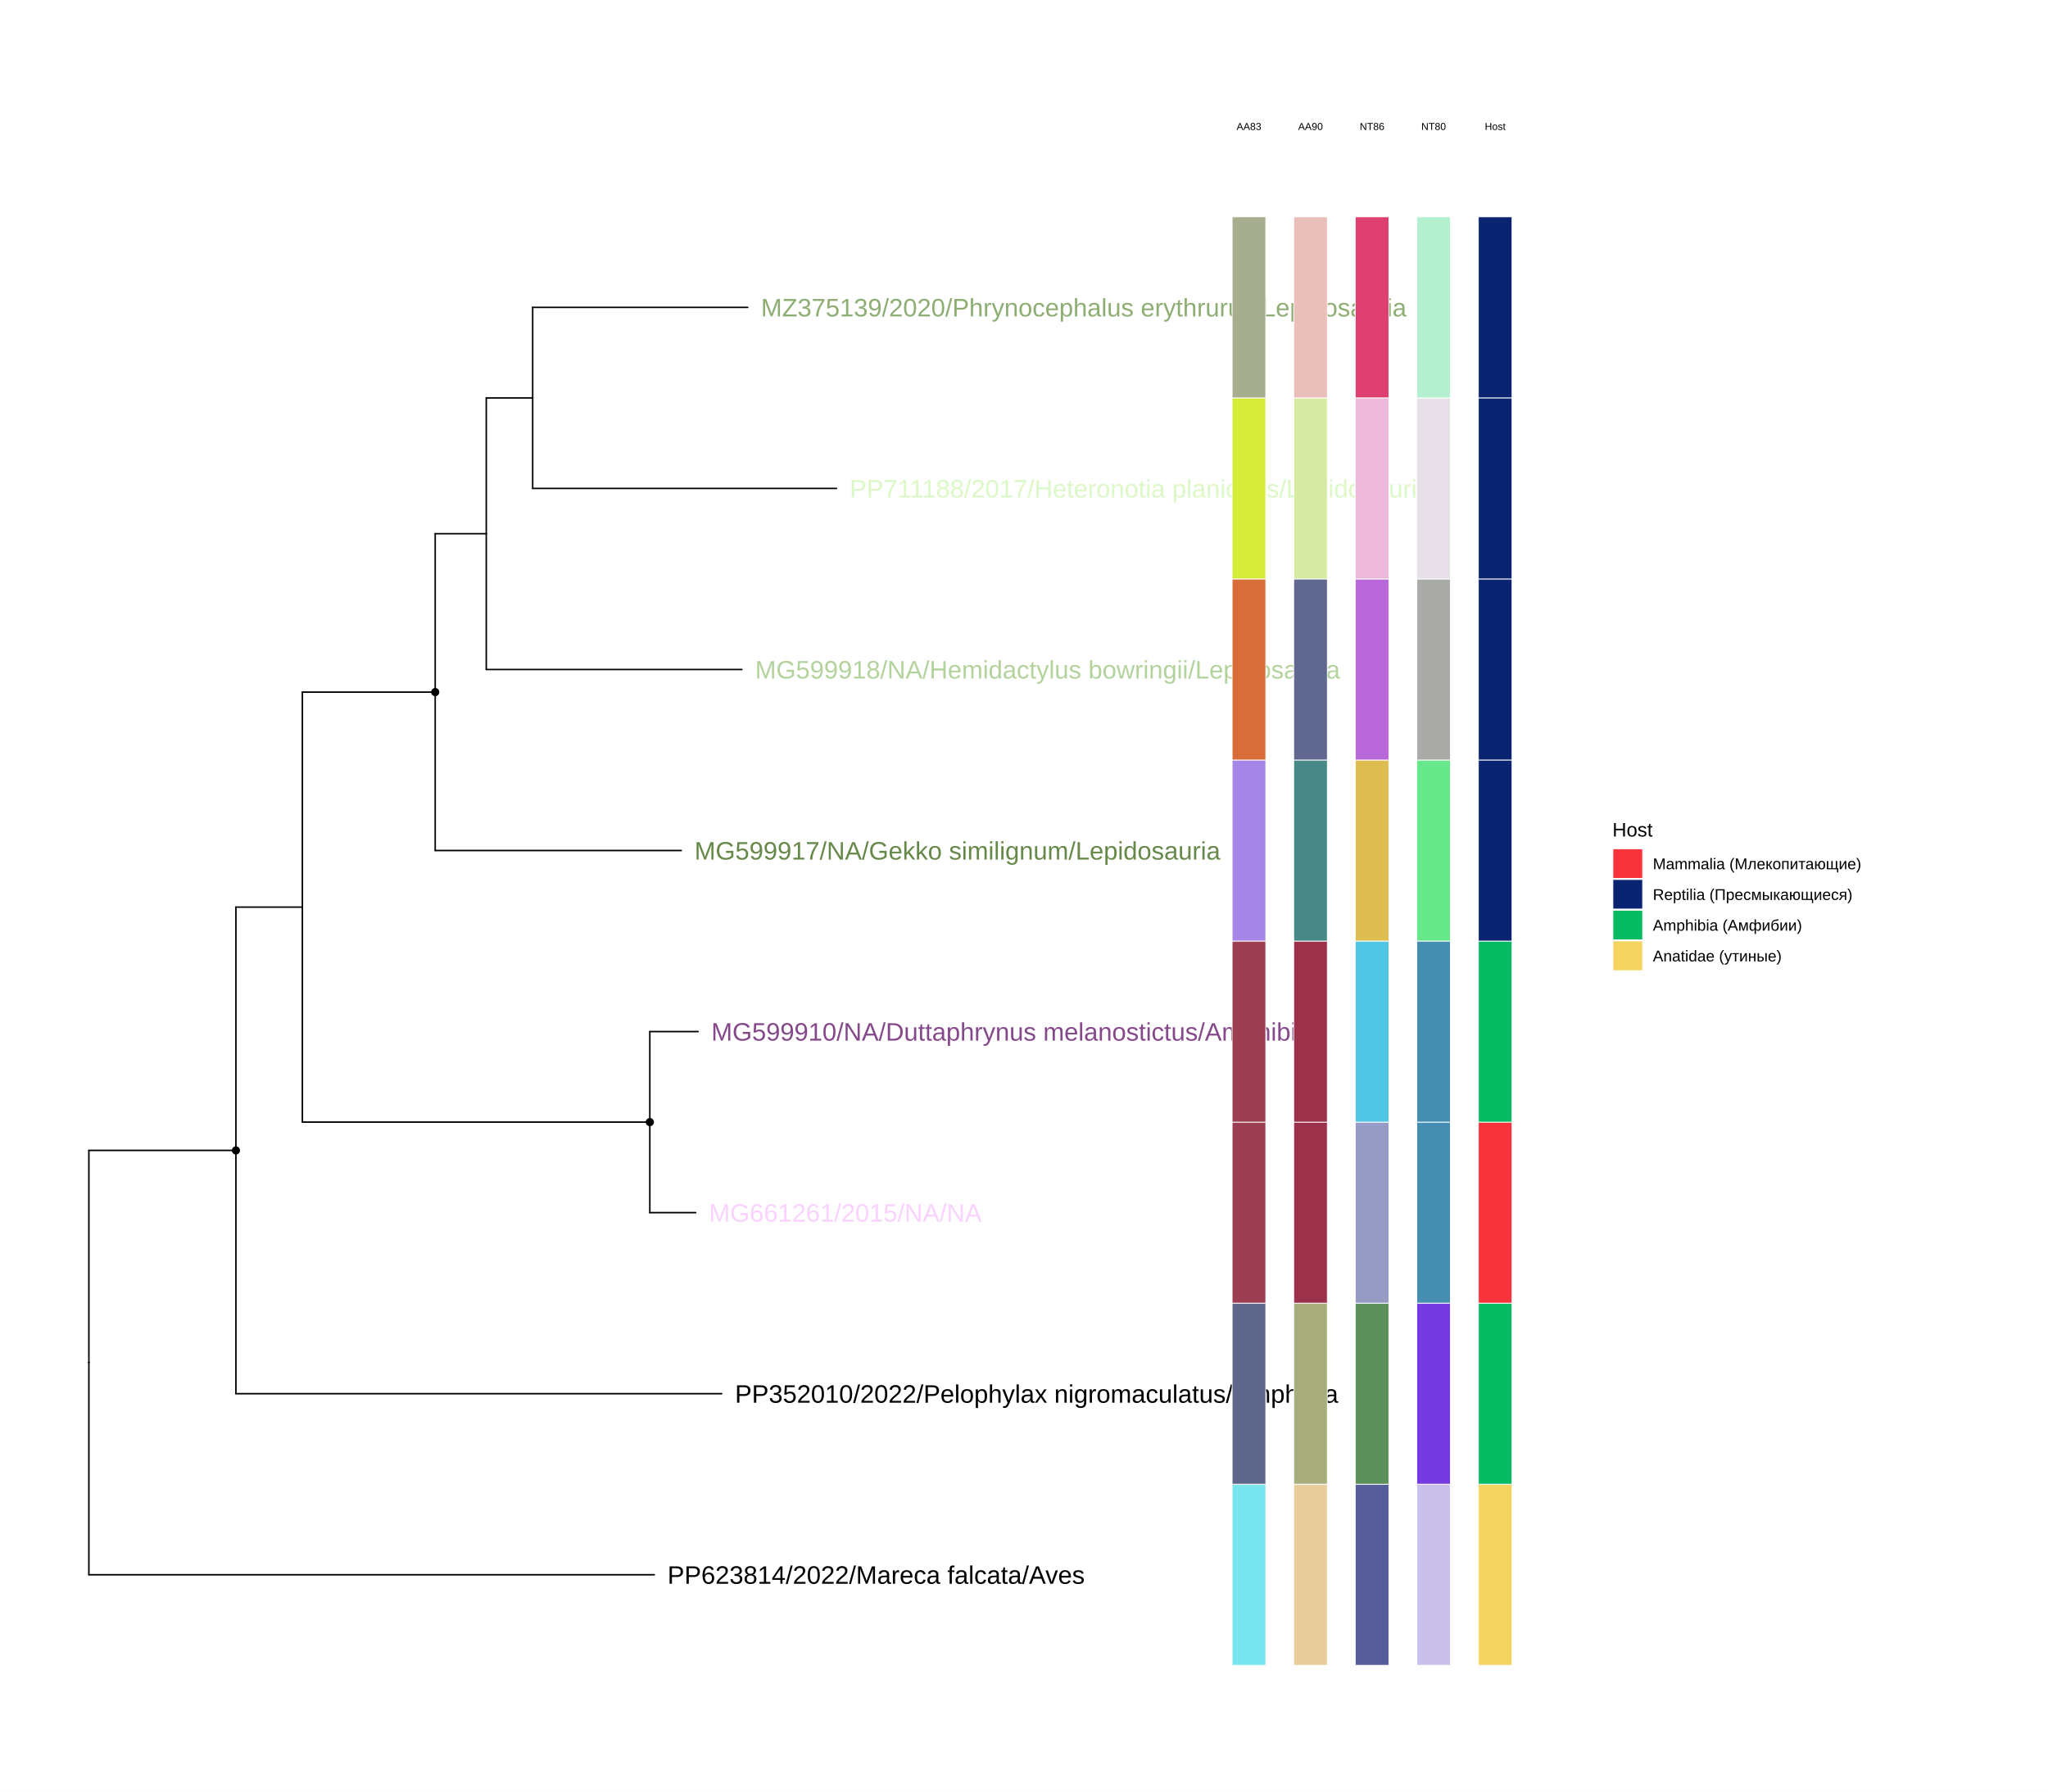
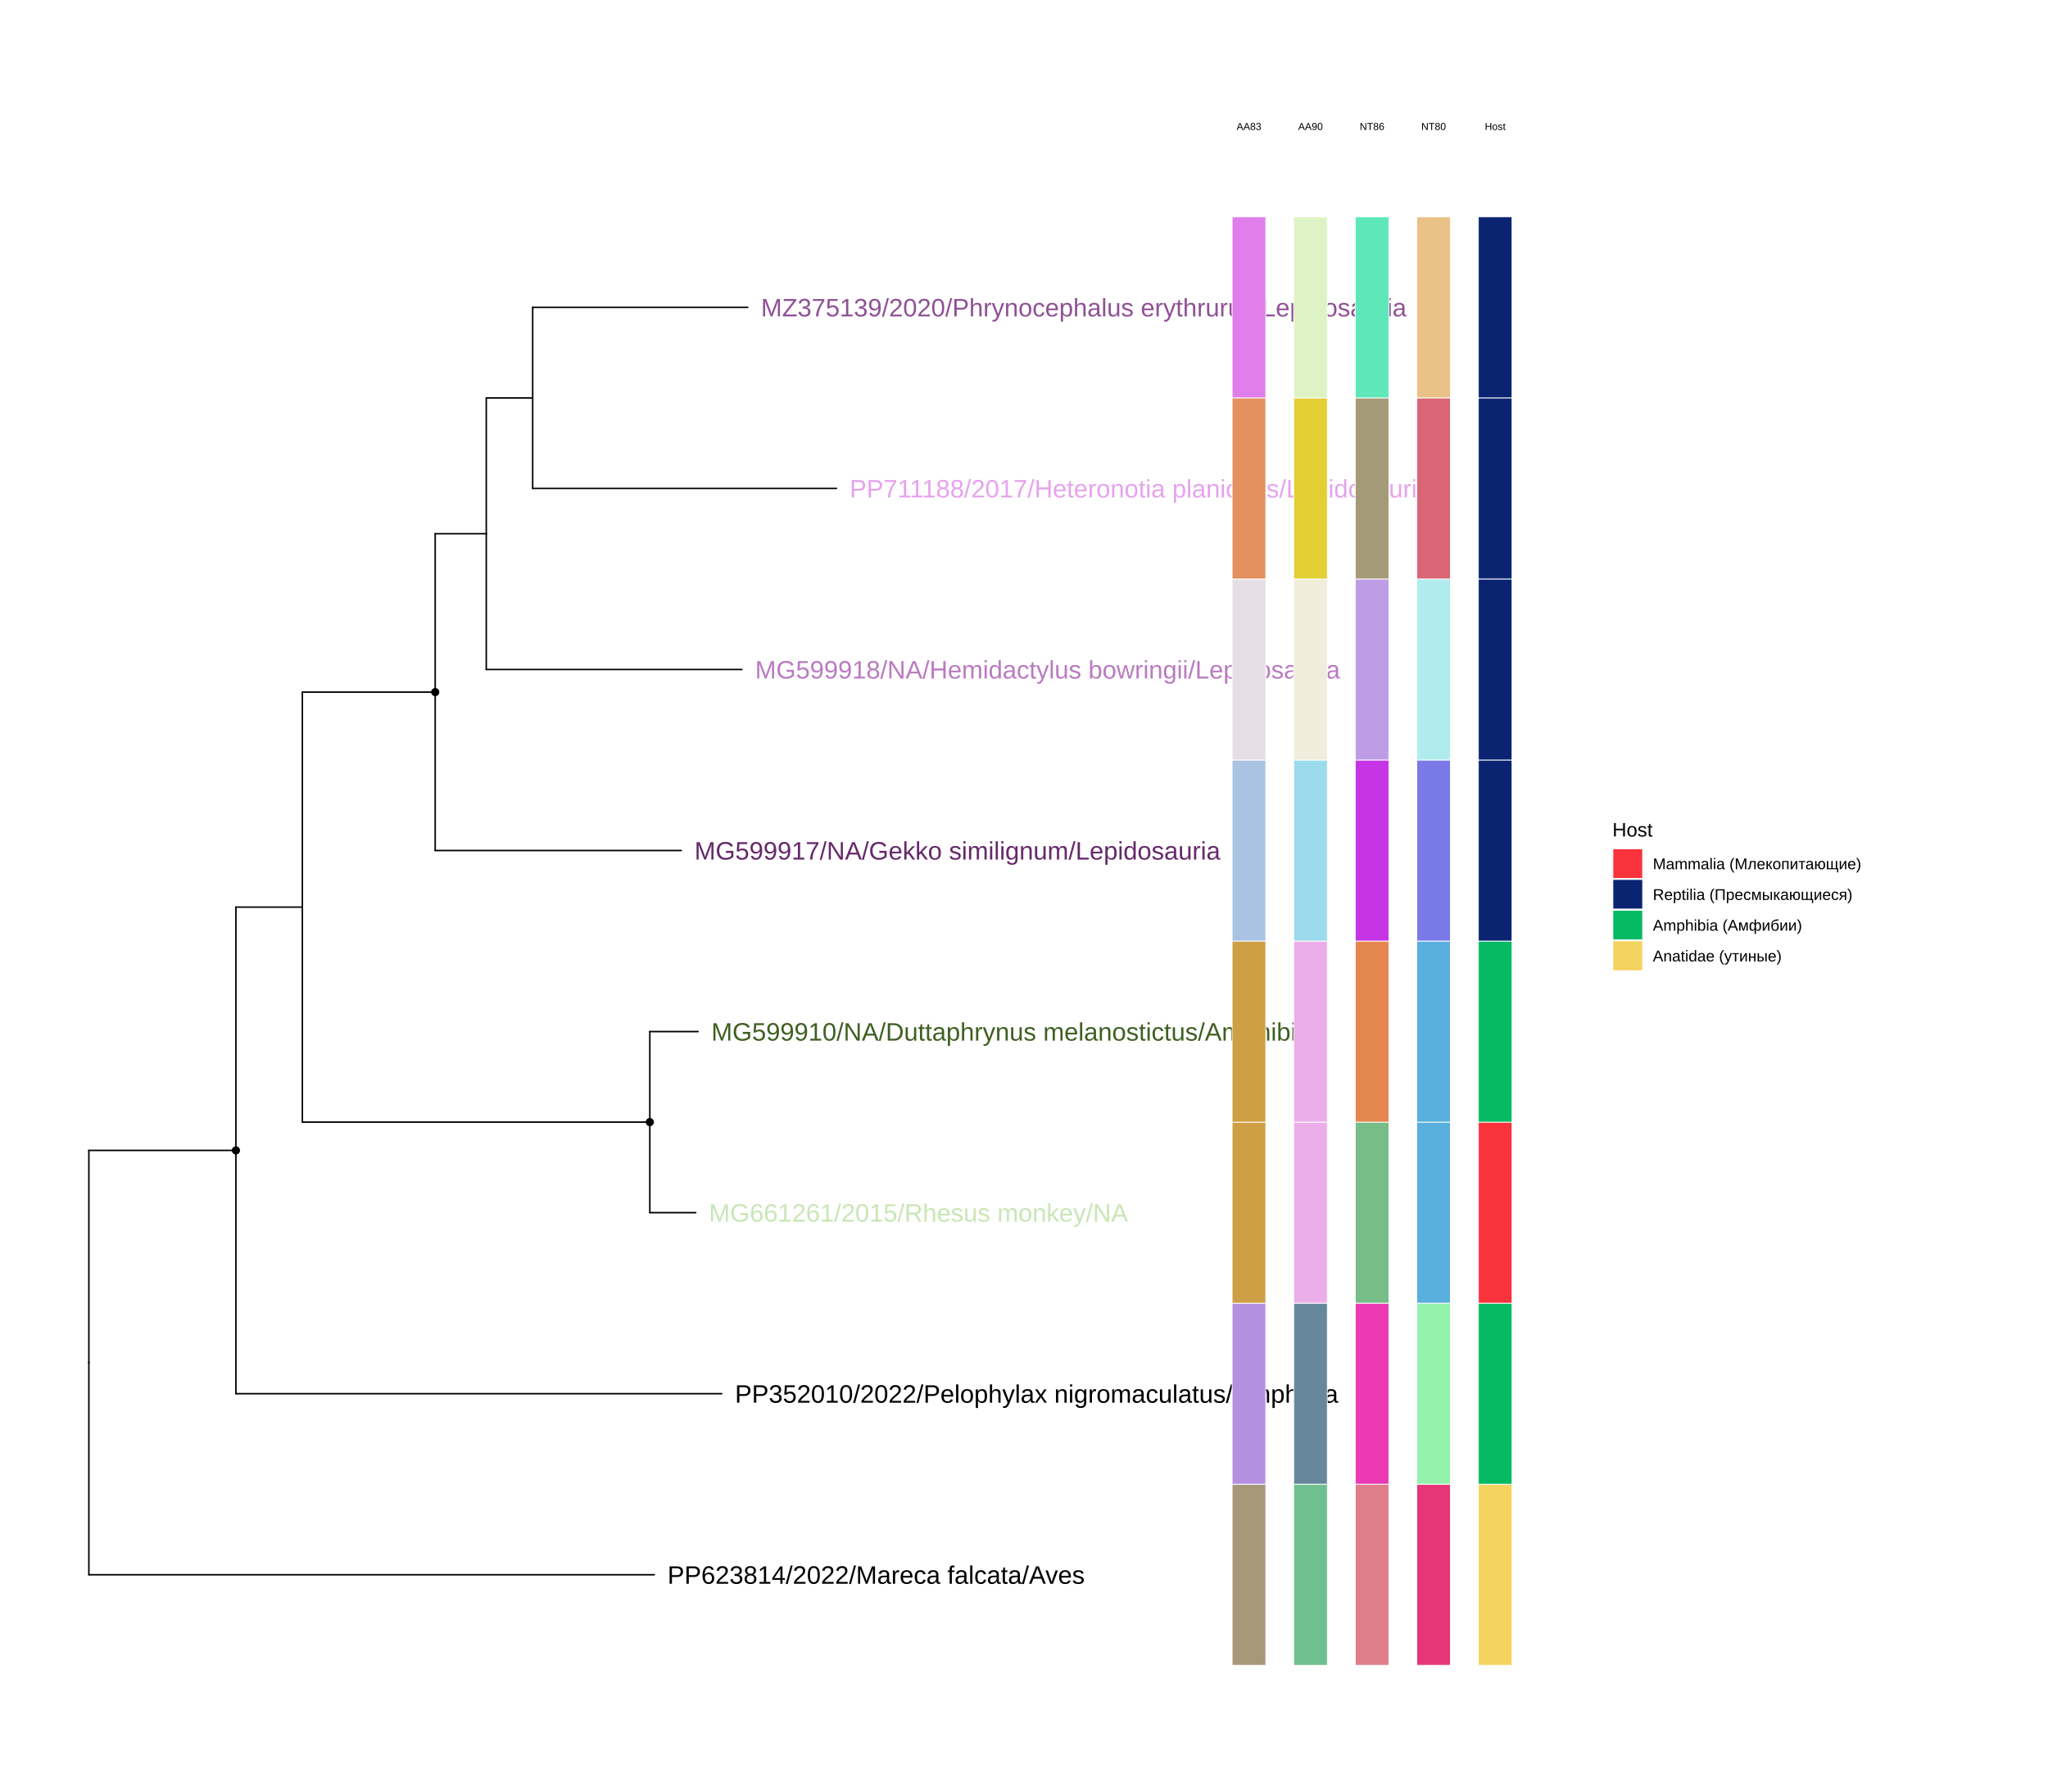
<svg xmlns="http://www.w3.org/2000/svg" width="1152.00pt" height="1008.00pt" viewBox="0 0 1152.00 1008.00">
  <g class="svglite">
    <defs>
      <style type="text/css">
    .svglite line, .svglite polyline, .svglite polygon, .svglite path, .svglite rect, .svglite circle {
      fill: none;
      stroke: #000000;
      stroke-linecap: round;
      stroke-linejoin: round;
      stroke-miterlimit: 10.00;
    }
    .svglite text {
      white-space: pre;
    }
    .svglite g.glyphgroup path {
      fill: inherit;
      stroke: none;
    }
  </style>
    </defs>
    <rect width="100%" height="100%" style="stroke: none; fill: #FFFFFF;" />
    <defs>
      <clipPath id="cpMC4wMHwxMTUyLjAwfDAuMDB8MTAwOC4wMA==">
        <rect x="0.00" y="0.00" width="1152.00" height="1008.00" />
      </clipPath>
    </defs>
    <g clip-path="url(#cpMC4wMHwxMTUyLjAwfDAuMDB8MTAwOC4wMA==)">
      <rect x="0.00" y="0.00" width="1152.00" height="1008.00" style="stroke-width: 1.07; stroke: #FFFFFF; fill: #FFFFFF;" />
    </g>
    <defs>
      <clipPath id="cpOS45Nnw4OTAuNTR8OS45Nnw5OTguMDQ=">
        <rect x="9.96" y="9.96" width="880.58" height="988.07" />
      </clipPath>
    </defs>
    <g clip-path="url(#cpOS45Nnw4OTAuNTR8OS45Nnw5OTguMDQ=)">
      <rect x="9.96" y="9.96" width="880.58" height="988.07" style="stroke-width: 1.07; stroke: #FFFFFF; fill: #FFFFFF;" />
      <line x1="49.99" y1="885.99" x2="368.04" y2="885.99" style="stroke-width: 0.85;" />
      <line x1="299.63" y1="274.81" x2="470.51" y2="274.81" style="stroke-width: 0.85;" />
      <line x1="299.63" y1="172.94" x2="420.62" y2="172.94" style="stroke-width: 0.85;" />
      <line x1="273.53" y1="376.67" x2="417.31" y2="376.67" style="stroke-width: 0.85;" />
      <line x1="244.80" y1="478.53" x2="383.22" y2="478.53" style="stroke-width: 0.85;" />
      <line x1="365.53" y1="682.26" x2="391.35" y2="682.26" style="stroke-width: 0.85;" />
      <line x1="365.53" y1="580.40" x2="392.68" y2="580.40" style="stroke-width: 0.85;" />
      <line x1="132.70" y1="784.12" x2="405.98" y2="784.12" style="stroke-width: 0.85;" />
      <line x1="49.99" y1="766.62" x2="49.99" y2="766.62" style="stroke-width: 0.85;" />
      <line x1="49.99" y1="647.25" x2="132.70" y2="647.25" style="stroke-width: 0.85;" />
      <line x1="132.70" y1="510.37" x2="170.08" y2="510.37" style="stroke-width: 0.85;" />
      <line x1="170.08" y1="389.40" x2="244.80" y2="389.40" style="stroke-width: 0.85;" />
      <line x1="244.80" y1="300.27" x2="273.53" y2="300.27" style="stroke-width: 0.85;" />
      <line x1="273.53" y1="223.88" x2="299.63" y2="223.88" style="stroke-width: 0.85;" />
      <line x1="170.08" y1="631.33" x2="365.53" y2="631.33" style="stroke-width: 0.85;" />
      <line x1="49.99" y1="766.62" x2="49.99" y2="885.99" style="stroke-width: 0.85;" />
      <line x1="299.63" y1="223.88" x2="299.63" y2="274.81" style="stroke-width: 0.85;" />
      <line x1="299.63" y1="223.88" x2="299.63" y2="172.94" style="stroke-width: 0.85;" />
      <line x1="273.53" y1="300.27" x2="273.53" y2="376.67" style="stroke-width: 0.85;" />
      <line x1="244.80" y1="389.40" x2="244.80" y2="478.53" style="stroke-width: 0.85;" />
      <line x1="365.53" y1="631.33" x2="365.53" y2="682.26" style="stroke-width: 0.85;" />
      <line x1="365.53" y1="631.33" x2="365.53" y2="580.40" style="stroke-width: 0.85;" />
      <line x1="132.70" y1="647.25" x2="132.70" y2="784.12" style="stroke-width: 0.85;" />
      <line x1="49.99" y1="766.62" x2="49.99" y2="766.62" style="stroke-width: 0.85;" />
      <line x1="49.99" y1="766.62" x2="49.99" y2="647.25" style="stroke-width: 0.85;" />
      <line x1="132.70" y1="647.25" x2="132.70" y2="510.37" style="stroke-width: 0.85;" />
      <line x1="170.08" y1="510.37" x2="170.08" y2="389.40" style="stroke-width: 0.85;" />
      <line x1="244.80" y1="389.40" x2="244.80" y2="300.27" style="stroke-width: 0.85;" />
      <line x1="273.53" y1="300.27" x2="273.53" y2="223.88" style="stroke-width: 0.85;" />
      <line x1="170.08" y1="510.37" x2="170.08" y2="631.33" style="stroke-width: 0.85;" />
-       <text x="390.65" y="483.62" style="font-size: 14.23px;fill: #668848; font-family: &quot;Arial&quot;;" textLength="295.55px" lengthAdjust="spacingAndGlyphs">MG599917/NA/Gekko similignum/Lepidosauria</text>
-       <text x="400.11" y="585.49" style="font-size: 14.23px;fill: #85498B; font-family: &quot;Arial&quot;;" textLength="336.66px" lengthAdjust="spacingAndGlyphs">MG599910/NA/Duttaphrynus melanostictus/Amphibia</text>
-       <text x="428.05" y="178.03" style="font-size: 14.23px;fill: #8DAD72; font-family: &quot;Arial&quot;;" textLength="362.77px" lengthAdjust="spacingAndGlyphs">MZ375139/2020/Phrynocephalus erythrurus/Lepidosauria</text>
-       <text x="424.74" y="381.76" style="font-size: 14.23px;fill: #B3D29C; font-family: &quot;Arial&quot;;" textLength="328.73px" lengthAdjust="spacingAndGlyphs">MG599918/NA/Hemidactylus bowringii/Lepidosauria</text>
-       <text x="477.94" y="279.90" style="font-size: 14.23px;fill: #DBF8C6; font-family: &quot;Arial&quot;;" textLength="326.69px" lengthAdjust="spacingAndGlyphs">PP711188/2017/Heteronotia planiceps/Lepidosauria</text>
-       <text x="398.78" y="687.35" style="font-size: 14.23px;fill: #FAD2FF; font-family: &quot;Arial&quot;;" textLength="153.33px" lengthAdjust="spacingAndGlyphs">MG661261/2015/NA/NA</text>
+       <text x="400.11" y="585.49" style="font-size: 14.23px;fill: #3F5F22; font-family: &quot;Arial&quot;;" textLength="336.66px" lengthAdjust="spacingAndGlyphs">MG599910/NA/Duttaphrynus melanostictus/Amphibia</text>
+       <text x="390.65" y="483.62" style="font-size: 14.23px;fill: #65296A; font-family: &quot;Arial&quot;;" textLength="295.55px" lengthAdjust="spacingAndGlyphs">MG599917/NA/Gekko similignum/Lepidosauria</text>
+       <text x="428.05" y="178.03" style="font-size: 14.23px;fill: #8F5195; font-family: &quot;Arial&quot;;" textLength="362.77px" lengthAdjust="spacingAndGlyphs">MZ375139/2020/Phrynocephalus erythrurus/Lepidosauria</text>
+       <text x="424.74" y="381.76" style="font-size: 14.23px;fill: #BA7AC0; font-family: &quot;Arial&quot;;" textLength="328.73px" lengthAdjust="spacingAndGlyphs">MG599918/NA/Hemidactylus bowringii/Lepidosauria</text>
+       <text x="398.78" y="687.35" style="font-size: 14.23px;fill: #C8E6B5; font-family: &quot;Arial&quot;;" textLength="235.52px" lengthAdjust="spacingAndGlyphs">MG661261/2015/Rhesus monkey/NA</text>
+       <text x="477.94" y="279.90" style="font-size: 14.23px;fill: #E5A3EC; font-family: &quot;Arial&quot;;" textLength="326.69px" lengthAdjust="spacingAndGlyphs">PP711188/2017/Heteronotia planiceps/Lepidosauria</text>
      <text x="375.47" y="891.08" style="font-size: 14.23px; font-family: &quot;Arial&quot;;" textLength="234.50px" lengthAdjust="spacingAndGlyphs">PP623814/2022/Mareca falcata/Aves</text>
      <text x="413.41" y="789.21" style="font-size: 14.23px; font-family: &quot;Arial&quot;;" textLength="339.06px" lengthAdjust="spacingAndGlyphs">PP352010/2022/Pelophylax nigromaculatus/Amphibia</text>
      <circle cx="132.70" cy="647.25" r="1.95" style="stroke-width: 0.71; fill: #000000;" />
      <circle cx="244.80" cy="389.40" r="1.95" style="stroke-width: 0.71; fill: #000000;" />
      <circle cx="365.53" cy="631.33" r="1.95" style="stroke-width: 0.71; fill: #000000;" />
-       <rect x="693.07" y="835.06" width="18.92" height="101.86" style="stroke-width: 0.43; stroke: #FFFFFF; stroke-linecap: butt; stroke-linejoin: miter; fill: #77E4EE;" />
-       <rect x="693.07" y="733.19" width="18.92" height="101.86" style="stroke-width: 0.43; stroke: #FFFFFF; stroke-linecap: butt; stroke-linejoin: miter; fill: #5F668C;" />
-       <rect x="693.07" y="631.33" width="18.92" height="101.86" style="stroke-width: 0.43; stroke: #FFFFFF; stroke-linecap: butt; stroke-linejoin: miter; fill: #9D3F52;" />
-       <rect x="693.07" y="529.47" width="18.92" height="101.86" style="stroke-width: 0.43; stroke: #FFFFFF; stroke-linecap: butt; stroke-linejoin: miter; fill: #9D3F52;" />
-       <rect x="693.07" y="427.60" width="18.92" height="101.86" style="stroke-width: 0.43; stroke: #FFFFFF; stroke-linecap: butt; stroke-linejoin: miter; fill: #A585E6;" />
-       <rect x="693.07" y="325.74" width="18.92" height="101.86" style="stroke-width: 0.43; stroke: #FFFFFF; stroke-linecap: butt; stroke-linejoin: miter; fill: #D96D3A;" />
-       <rect x="693.07" y="223.88" width="18.92" height="101.86" style="stroke-width: 0.43; stroke: #FFFFFF; stroke-linecap: butt; stroke-linejoin: miter; fill: #D5ED38;" />
-       <rect x="693.07" y="122.01" width="18.92" height="101.86" style="stroke-width: 0.43; stroke: #FFFFFF; stroke-linecap: butt; stroke-linejoin: miter; fill: #A7AE8F;" />
+       <rect x="693.07" y="835.06" width="18.92" height="101.86" style="stroke-width: 0.43; stroke: #FFFFFF; stroke-linecap: butt; stroke-linejoin: miter; fill: #A8987A;" />
+       <rect x="693.07" y="733.19" width="18.92" height="101.86" style="stroke-width: 0.43; stroke: #FFFFFF; stroke-linecap: butt; stroke-linejoin: miter; fill: #B590E1;" />
+       <rect x="693.07" y="631.33" width="18.92" height="101.86" style="stroke-width: 0.43; stroke: #FFFFFF; stroke-linecap: butt; stroke-linejoin: miter; fill: #CF9F45;" />
+       <rect x="693.07" y="529.47" width="18.92" height="101.86" style="stroke-width: 0.43; stroke: #FFFFFF; stroke-linecap: butt; stroke-linejoin: miter; fill: #CF9F45;" />
+       <rect x="693.07" y="427.60" width="18.92" height="101.86" style="stroke-width: 0.43; stroke: #FFFFFF; stroke-linecap: butt; stroke-linejoin: miter; fill: #AAC3E2;" />
+       <rect x="693.07" y="325.74" width="18.92" height="101.86" style="stroke-width: 0.43; stroke: #FFFFFF; stroke-linecap: butt; stroke-linejoin: miter; fill: #E5DEE5;" />
+       <rect x="693.07" y="223.88" width="18.92" height="101.86" style="stroke-width: 0.43; stroke: #FFFFFF; stroke-linecap: butt; stroke-linejoin: miter; fill: #E2915F;" />
+       <rect x="693.07" y="122.01" width="18.92" height="101.86" style="stroke-width: 0.43; stroke: #FFFFFF; stroke-linecap: butt; stroke-linejoin: miter; fill: #E07FEB;" />
      <text x="702.54" y="73.12" text-anchor="middle" style="font-size: 5.69px; font-family: &quot;Arial&quot;;" textLength="13.91px" lengthAdjust="spacingAndGlyphs">AA83</text>
-       <rect x="727.70" y="835.06" width="18.92" height="101.86" style="stroke-width: 0.43; stroke: #FFFFFF; stroke-linecap: butt; stroke-linejoin: miter; fill: #E8CD9C;" />
-       <rect x="727.70" y="733.19" width="18.92" height="101.86" style="stroke-width: 0.43; stroke: #FFFFFF; stroke-linecap: butt; stroke-linejoin: miter; fill: #A7AD7D;" />
-       <rect x="727.70" y="631.33" width="18.92" height="101.86" style="stroke-width: 0.43; stroke: #FFFFFF; stroke-linecap: butt; stroke-linejoin: miter; fill: #9B314A;" />
-       <rect x="727.70" y="529.47" width="18.92" height="101.86" style="stroke-width: 0.43; stroke: #FFFFFF; stroke-linecap: butt; stroke-linejoin: miter; fill: #9B314A;" />
-       <rect x="727.70" y="427.60" width="18.92" height="101.86" style="stroke-width: 0.43; stroke: #FFFFFF; stroke-linecap: butt; stroke-linejoin: miter; fill: #478887;" />
-       <rect x="727.70" y="325.74" width="18.92" height="101.86" style="stroke-width: 0.43; stroke: #FFFFFF; stroke-linecap: butt; stroke-linejoin: miter; fill: #60688F;" />
-       <rect x="727.70" y="223.88" width="18.92" height="101.86" style="stroke-width: 0.43; stroke: #FFFFFF; stroke-linecap: butt; stroke-linejoin: miter; fill: #D7EAA4;" />
-       <rect x="727.70" y="122.01" width="18.92" height="101.86" style="stroke-width: 0.43; stroke: #FFFFFF; stroke-linecap: butt; stroke-linejoin: miter; fill: #EABFBA;" />
+       <rect x="727.70" y="835.06" width="18.92" height="101.86" style="stroke-width: 0.43; stroke: #FFFFFF; stroke-linecap: butt; stroke-linejoin: miter; fill: #70C08F;" />
+       <rect x="727.70" y="733.19" width="18.92" height="101.86" style="stroke-width: 0.43; stroke: #FFFFFF; stroke-linecap: butt; stroke-linejoin: miter; fill: #67889C;" />
+       <rect x="727.70" y="631.33" width="18.92" height="101.86" style="stroke-width: 0.43; stroke: #FFFFFF; stroke-linecap: butt; stroke-linejoin: miter; fill: #ECAEE8;" />
+       <rect x="727.70" y="529.47" width="18.92" height="101.86" style="stroke-width: 0.43; stroke: #FFFFFF; stroke-linecap: butt; stroke-linejoin: miter; fill: #ECAEE8;" />
+       <rect x="727.70" y="427.60" width="18.92" height="101.86" style="stroke-width: 0.43; stroke: #FFFFFF; stroke-linecap: butt; stroke-linejoin: miter; fill: #9BDBEB;" />
+       <rect x="727.70" y="325.74" width="18.92" height="101.86" style="stroke-width: 0.43; stroke: #FFFFFF; stroke-linecap: butt; stroke-linejoin: miter; fill: #F0EDDD;" />
+       <rect x="727.70" y="223.88" width="18.92" height="101.86" style="stroke-width: 0.43; stroke: #FFFFFF; stroke-linecap: butt; stroke-linejoin: miter; fill: #E3CE33;" />
+       <rect x="727.70" y="122.01" width="18.92" height="101.86" style="stroke-width: 0.43; stroke: #FFFFFF; stroke-linecap: butt; stroke-linejoin: miter; fill: #DEF3C4;" />
      <text x="737.17" y="73.12" text-anchor="middle" style="font-size: 5.69px; font-family: &quot;Arial&quot;;" textLength="13.91px" lengthAdjust="spacingAndGlyphs">AA90</text>
-       <rect x="762.33" y="835.06" width="18.92" height="101.86" style="stroke-width: 0.43; stroke: #FFFFFF; stroke-linecap: butt; stroke-linejoin: miter; fill: #575D9A;" />
-       <rect x="762.33" y="733.19" width="18.92" height="101.86" style="stroke-width: 0.43; stroke: #FFFFFF; stroke-linecap: butt; stroke-linejoin: miter; fill: #5C8F5B;" />
-       <rect x="762.33" y="631.33" width="18.92" height="101.86" style="stroke-width: 0.43; stroke: #FFFFFF; stroke-linecap: butt; stroke-linejoin: miter; fill: #959BC4;" />
-       <rect x="762.33" y="529.47" width="18.92" height="101.86" style="stroke-width: 0.43; stroke: #FFFFFF; stroke-linecap: butt; stroke-linejoin: miter; fill: #51C6E4;" />
-       <rect x="762.33" y="427.60" width="18.92" height="101.86" style="stroke-width: 0.43; stroke: #FFFFFF; stroke-linecap: butt; stroke-linejoin: miter; fill: #DEBE51;" />
-       <rect x="762.33" y="325.74" width="18.92" height="101.86" style="stroke-width: 0.43; stroke: #FFFFFF; stroke-linecap: butt; stroke-linejoin: miter; fill: #B968DA;" />
-       <rect x="762.33" y="223.88" width="18.92" height="101.86" style="stroke-width: 0.43; stroke: #FFFFFF; stroke-linecap: butt; stroke-linejoin: miter; fill: #ECB9DA;" />
-       <rect x="762.33" y="122.01" width="18.92" height="101.86" style="stroke-width: 0.43; stroke: #FFFFFF; stroke-linecap: butt; stroke-linejoin: miter; fill: #DE3F70;" />
+       <rect x="762.33" y="835.06" width="18.92" height="101.86" style="stroke-width: 0.43; stroke: #FFFFFF; stroke-linecap: butt; stroke-linejoin: miter; fill: #DE7E8A;" />
+       <rect x="762.33" y="733.19" width="18.92" height="101.86" style="stroke-width: 0.43; stroke: #FFFFFF; stroke-linecap: butt; stroke-linejoin: miter; fill: #EC3AB5;" />
+       <rect x="762.33" y="631.33" width="18.92" height="101.86" style="stroke-width: 0.43; stroke: #FFFFFF; stroke-linecap: butt; stroke-linejoin: miter; fill: #77BD88;" />
+       <rect x="762.33" y="529.47" width="18.92" height="101.86" style="stroke-width: 0.43; stroke: #FFFFFF; stroke-linecap: butt; stroke-linejoin: miter; fill: #E4874F;" />
+       <rect x="762.33" y="427.60" width="18.92" height="101.86" style="stroke-width: 0.43; stroke: #FFFFFF; stroke-linecap: butt; stroke-linejoin: miter; fill: #C535E5;" />
+       <rect x="762.33" y="325.74" width="18.92" height="101.86" style="stroke-width: 0.43; stroke: #FFFFFF; stroke-linecap: butt; stroke-linejoin: miter; fill: #BF9DE6;" />
+       <rect x="762.33" y="223.88" width="18.92" height="101.86" style="stroke-width: 0.43; stroke: #FFFFFF; stroke-linecap: butt; stroke-linejoin: miter; fill: #A59A78;" />
+       <rect x="762.33" y="122.01" width="18.92" height="101.86" style="stroke-width: 0.43; stroke: #FFFFFF; stroke-linecap: butt; stroke-linejoin: miter; fill: #5EE8BA;" />
      <text x="771.79" y="73.12" text-anchor="middle" style="font-size: 5.69px; font-family: &quot;Arial&quot;;" textLength="13.89px" lengthAdjust="spacingAndGlyphs">NT86</text>
-       <rect x="796.96" y="835.06" width="18.92" height="101.86" style="stroke-width: 0.43; stroke: #FFFFFF; stroke-linecap: butt; stroke-linejoin: miter; fill: #C9C1EC;" />
-       <rect x="796.96" y="733.19" width="18.92" height="101.86" style="stroke-width: 0.43; stroke: #FFFFFF; stroke-linecap: butt; stroke-linejoin: miter; fill: #753AE1;" />
-       <rect x="796.96" y="631.33" width="18.92" height="101.86" style="stroke-width: 0.43; stroke: #FFFFFF; stroke-linecap: butt; stroke-linejoin: miter; fill: #458EB1;" />
-       <rect x="796.96" y="529.47" width="18.92" height="101.86" style="stroke-width: 0.43; stroke: #FFFFFF; stroke-linecap: butt; stroke-linejoin: miter; fill: #458EB1;" />
-       <rect x="796.96" y="427.60" width="18.92" height="101.86" style="stroke-width: 0.43; stroke: #FFFFFF; stroke-linecap: butt; stroke-linejoin: miter; fill: #67E98B;" />
-       <rect x="796.96" y="325.74" width="18.92" height="101.86" style="stroke-width: 0.43; stroke: #FFFFFF; stroke-linecap: butt; stroke-linejoin: miter; fill: #AAAAA8;" />
-       <rect x="796.96" y="223.88" width="18.92" height="101.86" style="stroke-width: 0.43; stroke: #FFFFFF; stroke-linecap: butt; stroke-linejoin: miter; fill: #E7E0E9;" />
-       <rect x="796.96" y="122.01" width="18.92" height="101.86" style="stroke-width: 0.43; stroke: #FFFFFF; stroke-linecap: butt; stroke-linejoin: miter; fill: #B4F0CF;" />
+       <rect x="796.96" y="835.06" width="18.92" height="101.86" style="stroke-width: 0.43; stroke: #FFFFFF; stroke-linecap: butt; stroke-linejoin: miter; fill: #E63677;" />
+       <rect x="796.96" y="733.19" width="18.92" height="101.86" style="stroke-width: 0.43; stroke: #FFFFFF; stroke-linecap: butt; stroke-linejoin: miter; fill: #94F2AA;" />
+       <rect x="796.96" y="631.33" width="18.92" height="101.86" style="stroke-width: 0.43; stroke: #FFFFFF; stroke-linecap: butt; stroke-linejoin: miter; fill: #59AFDE;" />
+       <rect x="796.96" y="529.47" width="18.92" height="101.86" style="stroke-width: 0.43; stroke: #FFFFFF; stroke-linecap: butt; stroke-linejoin: miter; fill: #59AFDE;" />
+       <rect x="796.96" y="427.60" width="18.92" height="101.86" style="stroke-width: 0.43; stroke: #FFFFFF; stroke-linecap: butt; stroke-linejoin: miter; fill: #797AE8;" />
+       <rect x="796.96" y="325.74" width="18.92" height="101.86" style="stroke-width: 0.43; stroke: #FFFFFF; stroke-linecap: butt; stroke-linejoin: miter; fill: #B0ECED;" />
+       <rect x="796.96" y="223.88" width="18.92" height="101.86" style="stroke-width: 0.43; stroke: #FFFFFF; stroke-linecap: butt; stroke-linejoin: miter; fill: #DA6574;" />
+       <rect x="796.96" y="122.01" width="18.92" height="101.86" style="stroke-width: 0.43; stroke: #FFFFFF; stroke-linecap: butt; stroke-linejoin: miter; fill: #EAC287;" />
      <text x="806.42" y="73.12" text-anchor="middle" style="font-size: 5.69px; font-family: &quot;Arial&quot;;" textLength="13.89px" lengthAdjust="spacingAndGlyphs">NT80</text>
      <rect x="831.59" y="835.06" width="18.92" height="101.86" style="stroke-width: 0.43; stroke: #FFFFFF; stroke-linecap: butt; stroke-linejoin: miter; fill: #F4D35E;" />
      <rect x="831.59" y="733.19" width="18.92" height="101.86" style="stroke-width: 0.43; stroke: #FFFFFF; stroke-linecap: butt; stroke-linejoin: miter; fill: #06BA63;" />
      <rect x="831.59" y="631.33" width="18.92" height="101.86" style="stroke-width: 0.43; stroke: #FFFFFF; stroke-linecap: butt; stroke-linejoin: miter; fill: #F8333C;" />
      <rect x="831.59" y="529.47" width="18.92" height="101.86" style="stroke-width: 0.43; stroke: #FFFFFF; stroke-linecap: butt; stroke-linejoin: miter; fill: #06BA63;" />
      <rect x="831.59" y="427.60" width="18.92" height="101.86" style="stroke-width: 0.43; stroke: #FFFFFF; stroke-linecap: butt; stroke-linejoin: miter; fill: #0A2472;" />
      <rect x="831.59" y="325.74" width="18.92" height="101.86" style="stroke-width: 0.43; stroke: #FFFFFF; stroke-linecap: butt; stroke-linejoin: miter; fill: #0A2472;" />
      <rect x="831.59" y="223.88" width="18.92" height="101.86" style="stroke-width: 0.43; stroke: #FFFFFF; stroke-linecap: butt; stroke-linejoin: miter; fill: #0A2472;" />
      <rect x="831.59" y="122.01" width="18.92" height="101.86" style="stroke-width: 0.43; stroke: #FFFFFF; stroke-linecap: butt; stroke-linejoin: miter; fill: #0A2472;" />
      <text x="841.05" y="73.12" text-anchor="middle" style="font-size: 5.69px; font-family: &quot;Arial&quot;;" textLength="11.69px" lengthAdjust="spacingAndGlyphs">Host</text>
    </g>
    <g clip-path="url(#cpMC4wMHwxMTUyLjAwfDAuMDB8MTAwOC4wMA==)">
      <rect x="901.50" y="456.12" width="150.87" height="95.75" style="stroke-width: 1.07; stroke: none; fill: #FFFFFF;" />
      <text x="906.98" y="470.64" style="font-size: 11.00px; font-family: &quot;Arial&quot;;" textLength="22.62px" lengthAdjust="spacingAndGlyphs">Host</text>
      <rect x="906.98" y="477.28" width="17.28" height="17.28" style="stroke-width: 1.07; stroke: #FFFFFF; fill: #FFFFFF;" />
      <rect x="907.26" y="477.56" width="16.71" height="16.71" style="stroke-width: 0.43; stroke: #FFFFFF; stroke-linecap: butt; stroke-linejoin: miter; fill: #F8333C;" />
      <rect x="906.98" y="494.56" width="17.28" height="17.28" style="stroke-width: 1.07; stroke: #FFFFFF; fill: #FFFFFF;" />
      <rect x="907.26" y="494.84" width="16.71" height="16.71" style="stroke-width: 0.43; stroke: #FFFFFF; stroke-linecap: butt; stroke-linejoin: miter; fill: #0A2472;" />
      <rect x="906.98" y="511.84" width="17.28" height="17.28" style="stroke-width: 1.07; stroke: #FFFFFF; fill: #FFFFFF;" />
      <rect x="907.26" y="512.12" width="16.71" height="16.71" style="stroke-width: 0.43; stroke: #FFFFFF; stroke-linecap: butt; stroke-linejoin: miter; fill: #06BA63;" />
      <rect x="906.98" y="529.12" width="17.28" height="17.28" style="stroke-width: 1.07; stroke: #FFFFFF; fill: #FFFFFF;" />
      <rect x="907.26" y="529.40" width="16.71" height="16.71" style="stroke-width: 0.43; stroke: #FFFFFF; stroke-linecap: butt; stroke-linejoin: miter; fill: #F4D35E;" />
      <text x="929.74" y="489.07" style="font-size: 8.80px; font-family: &quot;Arial&quot;;" textLength="117.16px" lengthAdjust="spacingAndGlyphs">Mammalia (Млекопитающие)</text>
      <text x="929.74" y="506.35" style="font-size: 8.80px; font-family: &quot;Arial&quot;;" textLength="112.22px" lengthAdjust="spacingAndGlyphs">Reptilia (Пресмыкающиеся)</text>
      <text x="929.74" y="523.63" style="font-size: 8.80px; font-family: &quot;Arial&quot;;" textLength="83.86px" lengthAdjust="spacingAndGlyphs">Amphibia (Амфибии)</text>
      <text x="929.74" y="540.91" style="font-size: 8.80px; font-family: &quot;Arial&quot;;" textLength="72.42px" lengthAdjust="spacingAndGlyphs">Anatidae (утиные)</text>
    </g>
  </g>
</svg>
